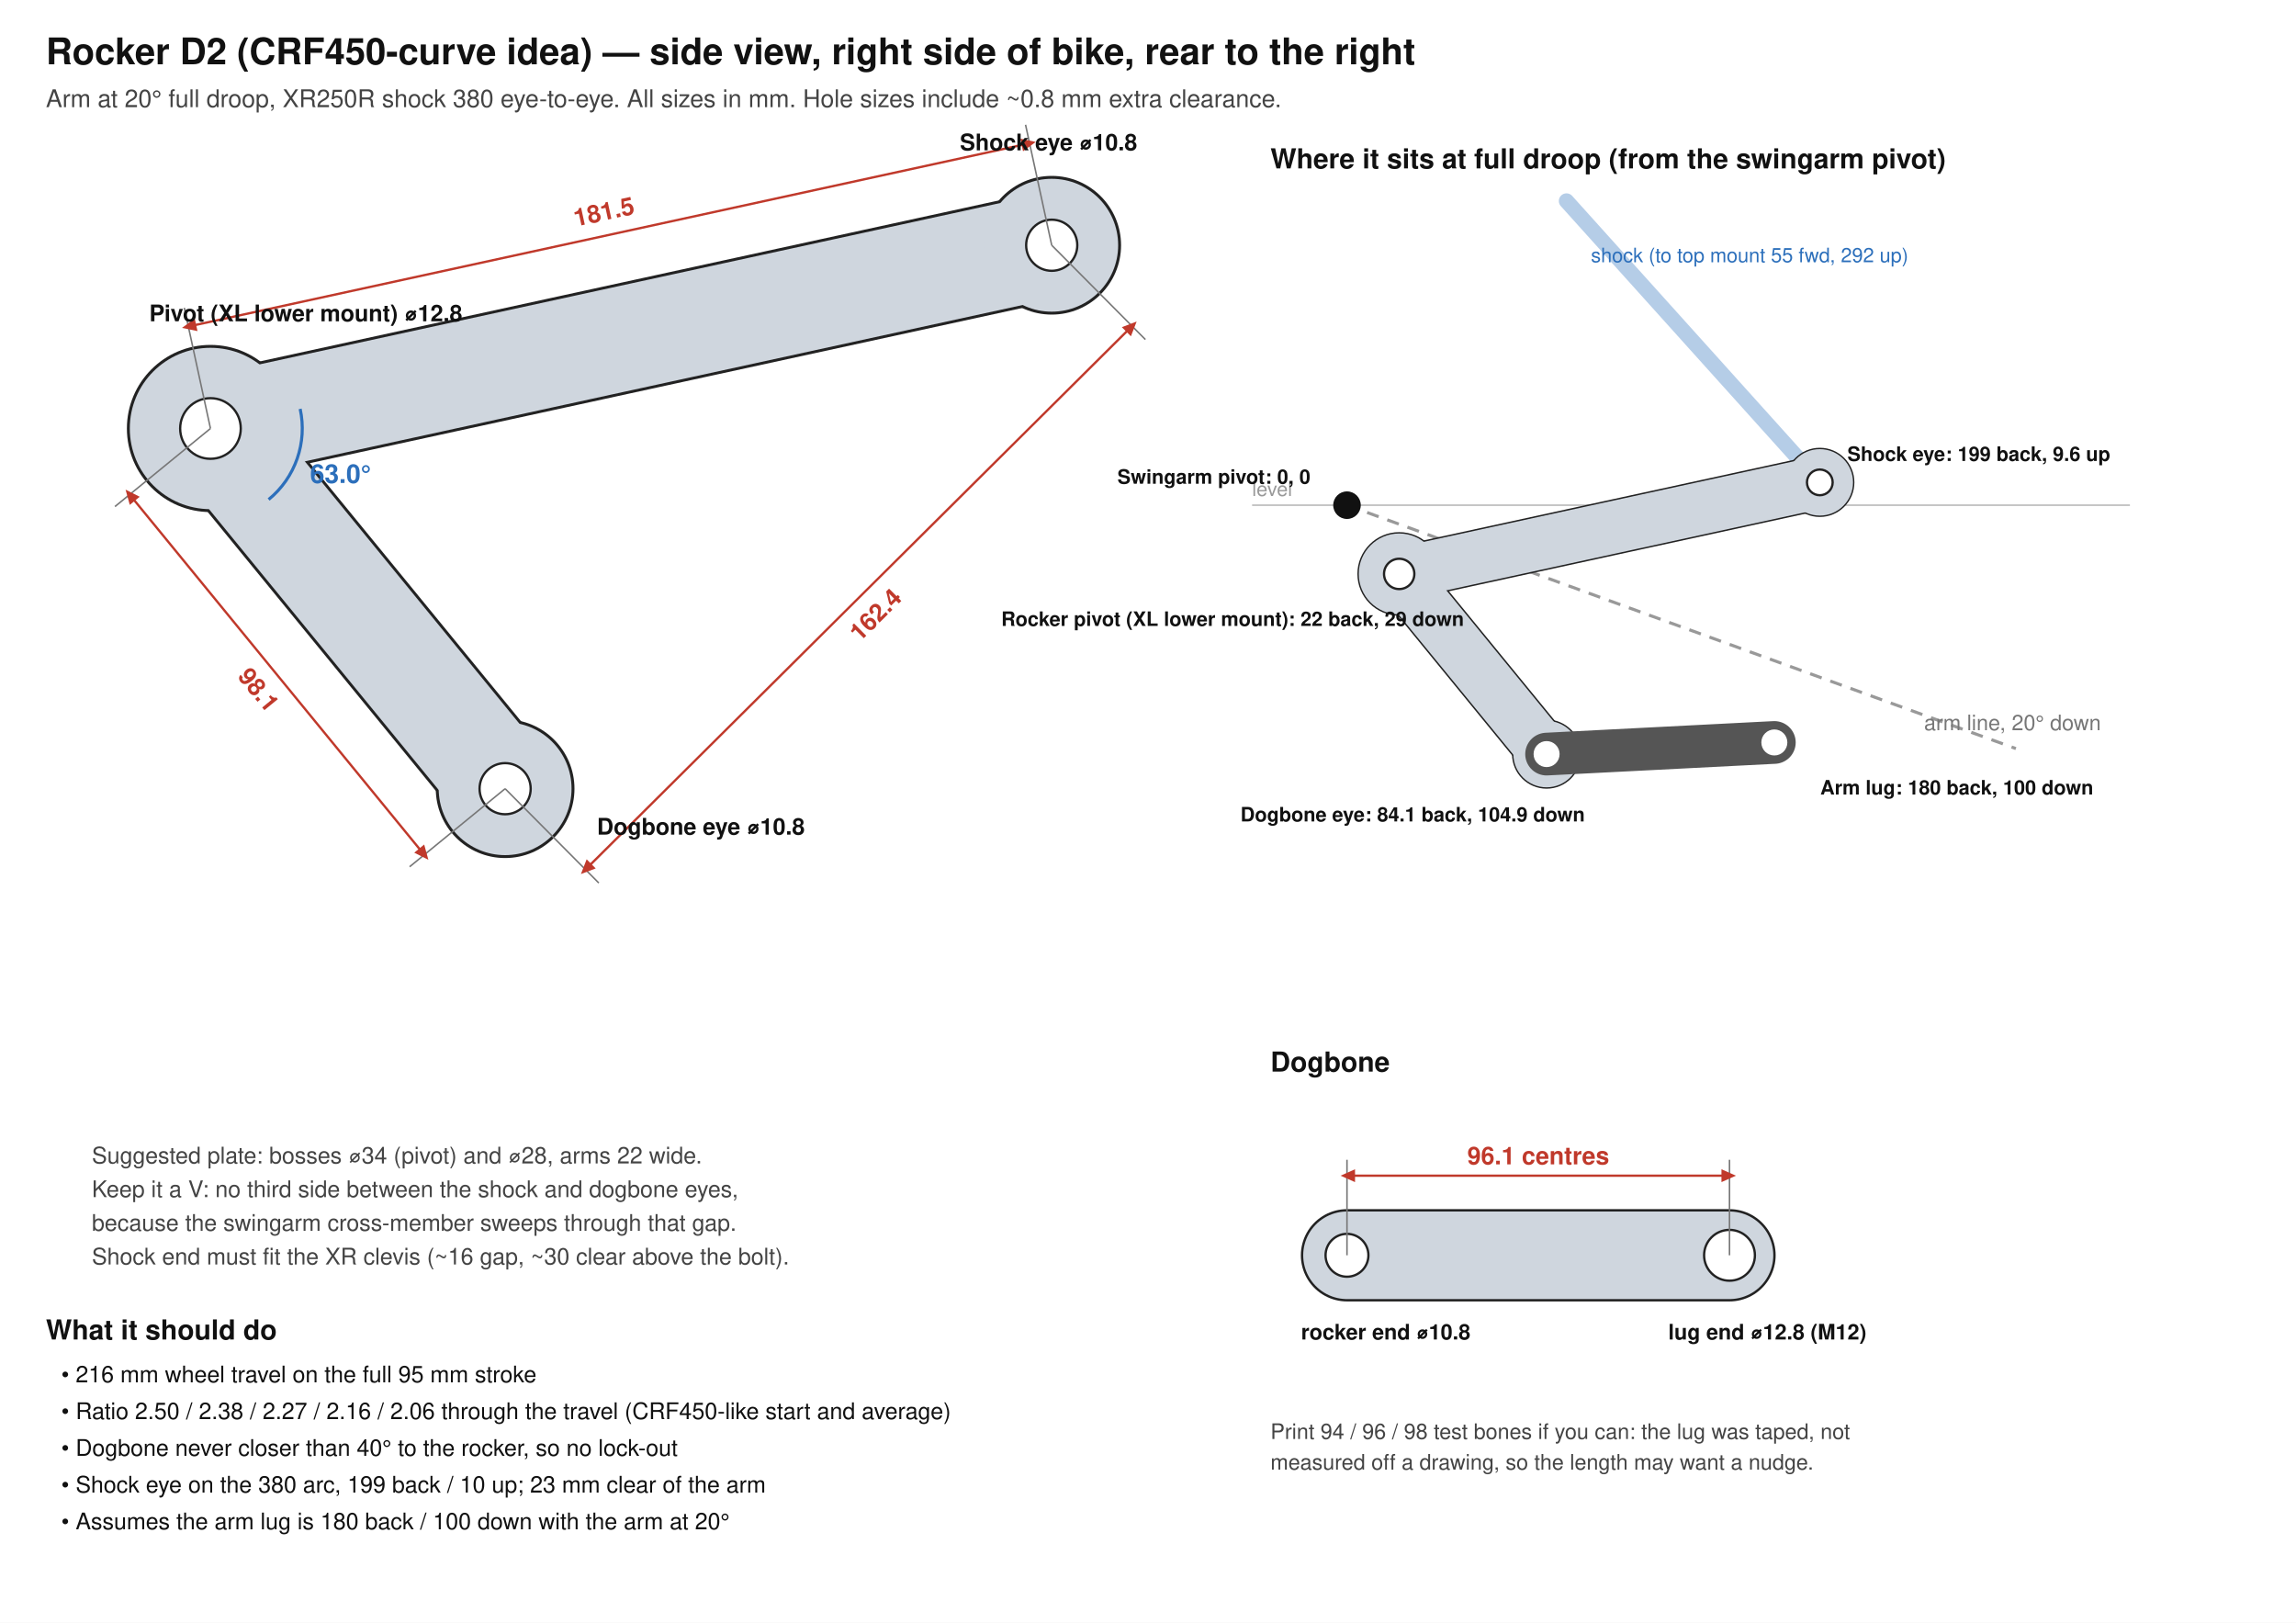
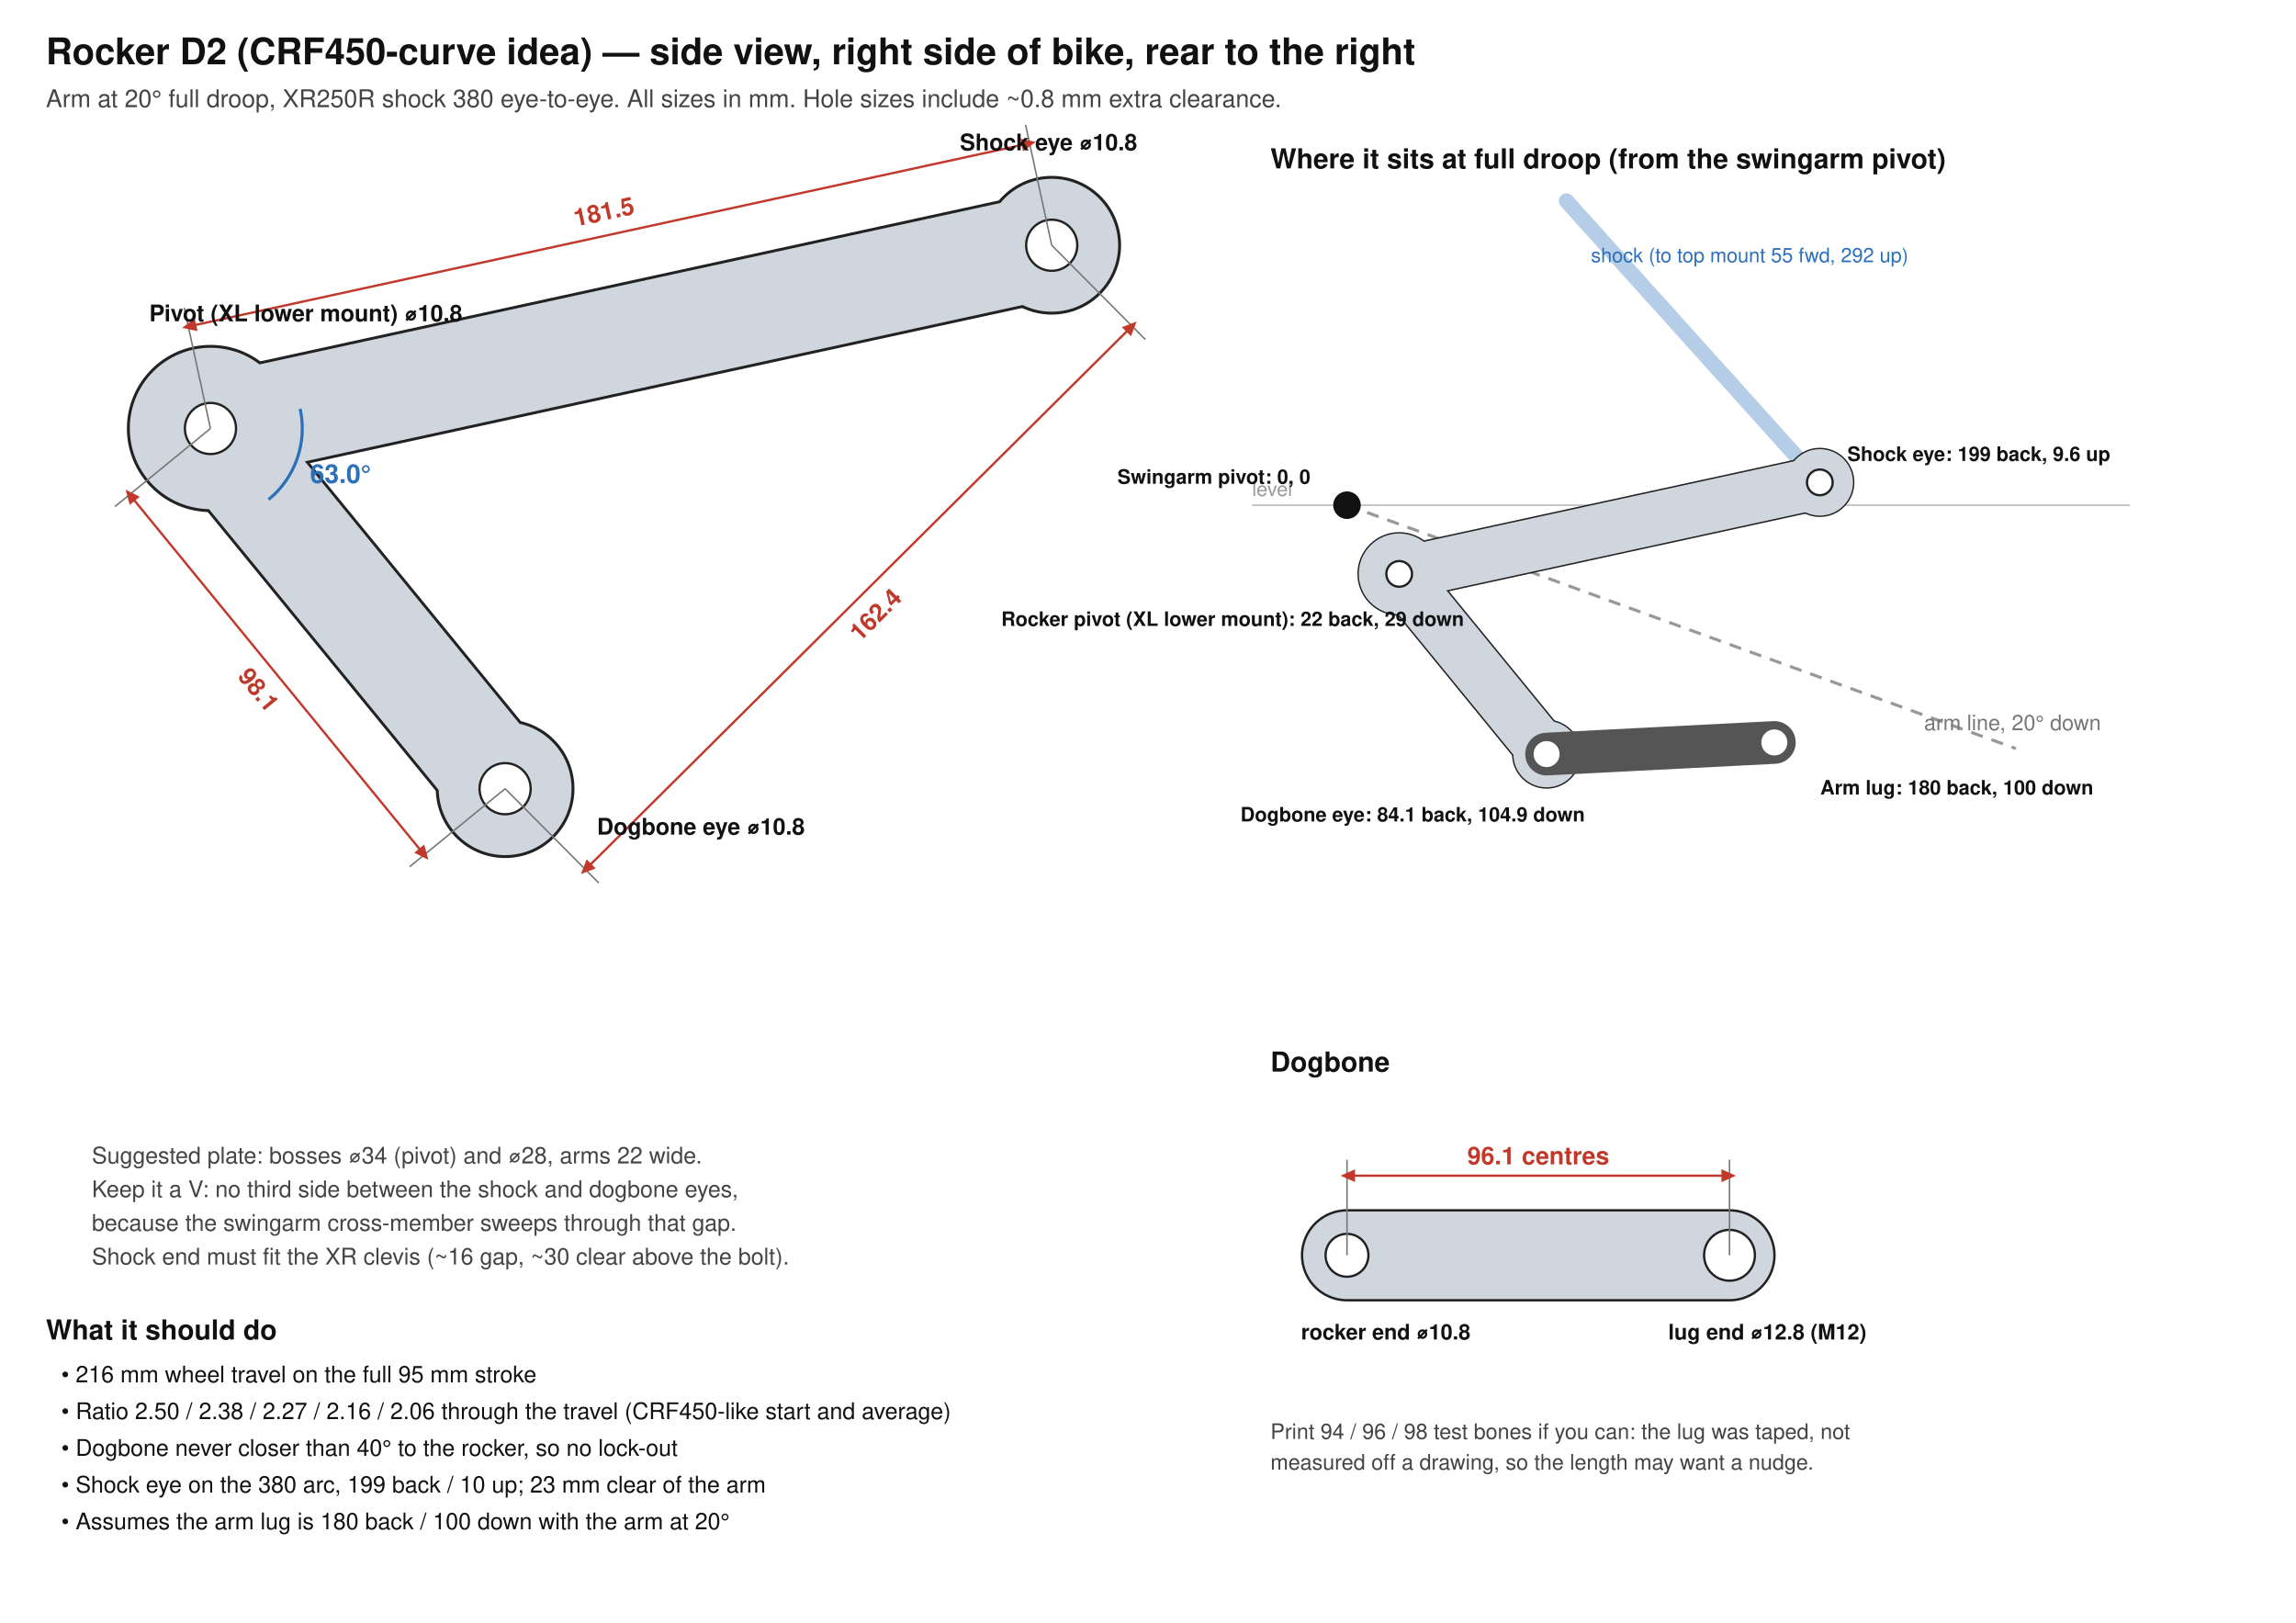
<svg xmlns="http://www.w3.org/2000/svg" width="1500" height="1060" viewBox="0 0 1500 1060" font-family="Helvetica,Arial,sans-serif">
  <defs>
    <marker id="ar" viewBox="0 0 10 10" refX="5" refY="5" markerWidth="7" markerHeight="7" orient="auto-start-reverse">
      <path d="M0,1 L9,5 L0,9 z" fill="#c0392b" />
    </marker>
  </defs>
  <rect width="1500" height="1060" fill="white" />
  <text x="30.0" y="42.0" font-size="24" text-anchor="start" font-weight="700" fill="#111">Rocker D2 (CRF450-curve idea) — side view, right side of bike, rear to the right</text>
  <text x="30.0" y="70.0" font-size="16" text-anchor="start" font-weight="400" fill="#444">Arm at 20° full droop, XR250R shock 380 eye-to-eye. All sizes in mm. Hole sizes include ~0.8 mm extra clearance.</text>
  <line x1="137.5" y1="279.9" x2="330.0" y2="515.2" stroke="#222" stroke-width="71.9" stroke-linecap="round" />
  <line x1="137.5" y1="279.9" x2="687.1" y2="160.2" stroke="#222" stroke-width="71.9" stroke-linecap="round" />
  <circle cx="137.5" cy="279.9" r="54.6" fill="#222" />
  <circle cx="330.0" cy="515.2" r="45.3" fill="#222" />
  <circle cx="687.1" cy="160.2" r="45.3" fill="#222" />
  <line x1="137.5" y1="279.9" x2="330.0" y2="515.2" stroke="#cfd6de" stroke-width="68.2" stroke-linecap="round" />
  <line x1="137.5" y1="279.9" x2="687.1" y2="160.2" stroke="#cfd6de" stroke-width="68.2" stroke-linecap="round" />
  <circle cx="137.5" cy="279.9" r="52.7" fill="#cfd6de" />
  <circle cx="330.0" cy="515.2" r="43.4" fill="#cfd6de" />
  <circle cx="687.1" cy="160.2" r="43.4" fill="#cfd6de" />
-   <circle cx="137.5" cy="279.9" r="19.8" fill="white" stroke="#222" stroke-width="1.5" />
+   <circle cx="137.5" cy="279.9" r="16.7" fill="white" stroke="#222" stroke-width="1.5" />
  <circle cx="330.0" cy="515.2" r="16.7" fill="white" stroke="#222" stroke-width="1.5" />
  <circle cx="687.1" cy="160.2" r="16.7" fill="white" stroke="#222" stroke-width="1.5" />
  <line x1="137.5" y1="279.9" x2="120.4" y2="201.1" stroke="#777" stroke-width="1" />
  <line x1="687.1" y1="160.2" x2="670.0" y2="81.5" stroke="#777" stroke-width="1" />
  <line x1="123.0" y1="213.3" x2="672.6" y2="93.6" stroke="#c0392b" stroke-width="1.5" marker-start="url(#ar)" marker-end="url(#ar)" />
  <text x="394.5" y="138.3" font-size="16" font-weight="700" fill="#c0392b" text-anchor="middle" dominant-baseline="middle" transform="rotate(-12.3 394.5 138.3)" paint-order="stroke" stroke="white" stroke-width="5">181.5</text>
  <line x1="137.5" y1="279.9" x2="75.1" y2="330.9" stroke="#777" stroke-width="1" />
  <line x1="330.0" y1="515.2" x2="267.6" y2="566.2" stroke="#777" stroke-width="1" />
  <line x1="84.7" y1="323.1" x2="277.2" y2="558.4" stroke="#c0392b" stroke-width="1.5" marker-start="url(#ar)" marker-end="url(#ar)" />
  <text x="169.0" y="450.5" font-size="16" font-weight="700" fill="#c0392b" text-anchor="middle" dominant-baseline="middle" transform="rotate(50.7 169.0 450.5)" paint-order="stroke" stroke="white" stroke-width="5">98.1</text>
  <line x1="330.0" y1="515.2" x2="391.2" y2="576.8" stroke="#777" stroke-width="1" />
  <line x1="687.1" y1="160.2" x2="748.3" y2="221.8" stroke="#777" stroke-width="1" />
  <line x1="382.5" y1="568.0" x2="739.6" y2="213.0" stroke="#c0392b" stroke-width="1.5" marker-start="url(#ar)" marker-end="url(#ar)" />
  <text x="571.9" y="401.5" font-size="16" font-weight="700" fill="#c0392b" text-anchor="middle" dominant-baseline="middle" transform="rotate(-44.8 571.9 401.5)" paint-order="stroke" stroke="white" stroke-width="5">162.4</text>
  <path d="M196.1,267.1 A60,60 0 0 1 175.5,326.3" fill="none" stroke="#2c6fbb" stroke-width="2" />
  <text x="222.5" y="315.5" font-size="17" text-anchor="middle" font-weight="700" fill="#2c6fbb">63.0°</text>
-   <text x="97.5" y="209.9" font-size="15" text-anchor="start" font-weight="700" fill="#111">Pivot (XL lower mount) ⌀12.8</text>
+   <text x="97.5" y="209.9" font-size="15" text-anchor="start" font-weight="700" fill="#111">Pivot (XL lower mount) ⌀10.8</text>
  <text x="627.1" y="98.2" font-size="15" text-anchor="start" font-weight="700" fill="#111">Shock eye ⌀10.8</text>
  <text x="390.0" y="545.2" font-size="15" text-anchor="start" font-weight="700" fill="#111">Dogbone eye ⌀10.8</text>
  <text x="60.0" y="760.0" font-size="15" text-anchor="start" font-weight="400" fill="#444">Suggested plate: bosses ⌀34 (pivot) and ⌀28, arms 22 wide.</text>
  <text x="60.0" y="782.0" font-size="15" text-anchor="start" font-weight="400" fill="#444">Keep it a V: no third side between the shock and dogbone eyes,</text>
  <text x="60.0" y="804.0" font-size="15" text-anchor="start" font-weight="400" fill="#444">because the swingarm cross-member sweeps through that gap.</text>
  <text x="60.0" y="826.0" font-size="15" text-anchor="start" font-weight="400" fill="#444">Shock end must fit the XR clevis (~16 gap, ~30 clear above the bolt).</text>
  <text x="830.0" y="110.0" font-size="18" text-anchor="start" font-weight="700" fill="#111">Where it sits at full droop (from the swingarm pivot)</text>
  <line x1="880.0" y1="330.0" x2="1317.0" y2="489.0" stroke="#999" stroke-width="2" stroke-dasharray="8 6" />
  <text x="1257.0" y="477.0" font-size="14" text-anchor="start" font-weight="400" fill="#777">arm line, 20° down</text>
  <line x1="818.0" y1="330.0" x2="1391.5" y2="330.0" stroke="#bbb" stroke-width="1" />
  <text x="818.0" y="324.0" font-size="13" text-anchor="start" font-weight="400" fill="#999">level</text>
  <line x1="1188.9" y1="315.1" x2="1023.4" y2="131.3" stroke="#2c6fbb" stroke-width="10" opacity="0.35" stroke-linecap="round" />
  <text x="1039.4" y="171.3" font-size="13" text-anchor="start" font-weight="400" fill="#2c6fbb">shock (to top mount 55 fwd, 292 up)</text>
  <line x1="914.1" y1="374.9" x2="1010.4" y2="492.6" stroke="#222" stroke-width="36.0" stroke-linecap="round" />
  <line x1="914.1" y1="374.9" x2="1188.9" y2="315.1" stroke="#222" stroke-width="36.0" stroke-linecap="round" />
  <circle cx="914.1" cy="374.9" r="27.3" fill="#222" />
  <circle cx="1010.4" cy="492.6" r="22.6" fill="#222" />
  <circle cx="1188.9" cy="315.1" r="22.6" fill="#222" />
  <line x1="914.1" y1="374.9" x2="1010.4" y2="492.6" stroke="#cfd6de" stroke-width="34.1" stroke-linecap="round" />
  <line x1="914.1" y1="374.9" x2="1188.9" y2="315.1" stroke="#cfd6de" stroke-width="34.1" stroke-linecap="round" />
  <circle cx="914.1" cy="374.9" r="26.4" fill="#cfd6de" />
  <circle cx="1010.4" cy="492.6" r="21.7" fill="#cfd6de" />
  <circle cx="1188.9" cy="315.1" r="21.7" fill="#cfd6de" />
-   <circle cx="914.1" cy="374.9" r="9.9" fill="white" stroke="#222" stroke-width="1.5" />
+   <circle cx="914.1" cy="374.9" r="8.4" fill="white" stroke="#222" stroke-width="1.5" />
  <circle cx="1010.4" cy="492.6" r="8.4" fill="white" stroke="#222" stroke-width="1.5" />
  <circle cx="1188.9" cy="315.1" r="8.4" fill="white" stroke="#222" stroke-width="1.5" />
  <line x1="1010.4" y1="492.6" x2="1159.2" y2="485.0" stroke="#555" stroke-width="27.9" stroke-linecap="round" />
  <circle cx="1010.4" cy="492.6" r="8.5" fill="white" />
  <circle cx="1159.2" cy="485.0" r="8.5" fill="white" />
  <circle cx="880.0" cy="330.0" r="9" fill="#111" />
  <text x="730.0" y="316.0" font-size="13" text-anchor="start" font-weight="700" fill="#111">Swingarm pivot: 0, 0</text>
  <text x="654.1" y="408.9" font-size="13" text-anchor="start" font-weight="700" fill="#111">Rocker pivot (XL lower mount): 22 back, 29 down</text>
  <text x="1206.9" y="301.1" font-size="13" text-anchor="start" font-weight="700" fill="#111">Shock eye: 199 back, 9.6 up</text>
  <text x="810.4" y="536.6" font-size="13" text-anchor="start" font-weight="700" fill="#111">Dogbone eye: 84.1 back, 104.9 down</text>
  <text x="1189.2" y="519.0" font-size="13" text-anchor="start" font-weight="700" fill="#111">Arm lug: 180 back, 100 down</text>
  <text x="830.0" y="700.0" font-size="18" text-anchor="start" font-weight="700" fill="#111">Dogbone</text>
  <line x1="880.0" y1="820.0" x2="1129.9" y2="820.0" stroke="#222" stroke-width="60.3" stroke-linecap="round" />
  <line x1="880.0" y1="820.0" x2="1129.9" y2="820.0" stroke="#cfd6de" stroke-width="57.2" stroke-linecap="round" />
  <circle cx="880.0" cy="820.0" r="14.0" fill="white" stroke="#222" stroke-width="1.5" />
  <circle cx="1129.9" cy="820.0" r="16.6" fill="white" stroke="#222" stroke-width="1.5" />
  <line x1="880.0" y1="820.0" x2="880.0" y2="757.6" stroke="#777" stroke-width="1" />
  <line x1="1129.9" y1="820.0" x2="1129.9" y2="757.6" stroke="#777" stroke-width="1" />
  <line x1="880.0" y1="768.0" x2="1129.9" y2="768.0" stroke="#c0392b" stroke-width="1.5" marker-start="url(#ar)" marker-end="url(#ar)" />
  <text x="1005.0" y="755.0" font-size="16" font-weight="700" fill="#c0392b" text-anchor="middle" dominant-baseline="middle" transform="rotate(-0.0 1005.0 755.0)" paint-order="stroke" stroke="white" stroke-width="5">96.1 centres</text>
  <text x="850.0" y="875.0" font-size="14" text-anchor="start" font-weight="700" fill="#111">rocker end ⌀10.8</text>
  <text x="1089.9" y="875.0" font-size="14" text-anchor="start" font-weight="700" fill="#111">lug end ⌀12.8 (M12)</text>
  <text x="830.0" y="940.0" font-size="14" text-anchor="start" font-weight="400" fill="#444">Print 94 / 96 / 98 test bones if you can: the lug was taped, not</text>
  <text x="830.0" y="960.0" font-size="14" text-anchor="start" font-weight="400" fill="#444">measured off a drawing, so the length may want a nudge.</text>
  <text x="30.0" y="875.0" font-size="18" text-anchor="start" font-weight="700" fill="#111">What it should do</text>
  <text x="40.0" y="903.0" font-size="15" text-anchor="start" font-weight="400" fill="#111">• 216 mm wheel travel on the full 95 mm stroke</text>
  <text x="40.0" y="927.0" font-size="15" text-anchor="start" font-weight="400" fill="#111">• Ratio 2.50 / 2.38 / 2.27 / 2.16 / 2.06 through the travel (CRF450-like start and average)</text>
  <text x="40.0" y="951.0" font-size="15" text-anchor="start" font-weight="400" fill="#111">• Dogbone never closer than 40° to the rocker, so no lock-out</text>
  <text x="40.0" y="975.0" font-size="15" text-anchor="start" font-weight="400" fill="#111">• Shock eye on the 380 arc, 199 back / 10 up; 23 mm clear of the arm</text>
  <text x="40.0" y="999.0" font-size="15" text-anchor="start" font-weight="400" fill="#111">• Assumes the arm lug is 180 back / 100 down with the arm at 20°</text>
</svg>
